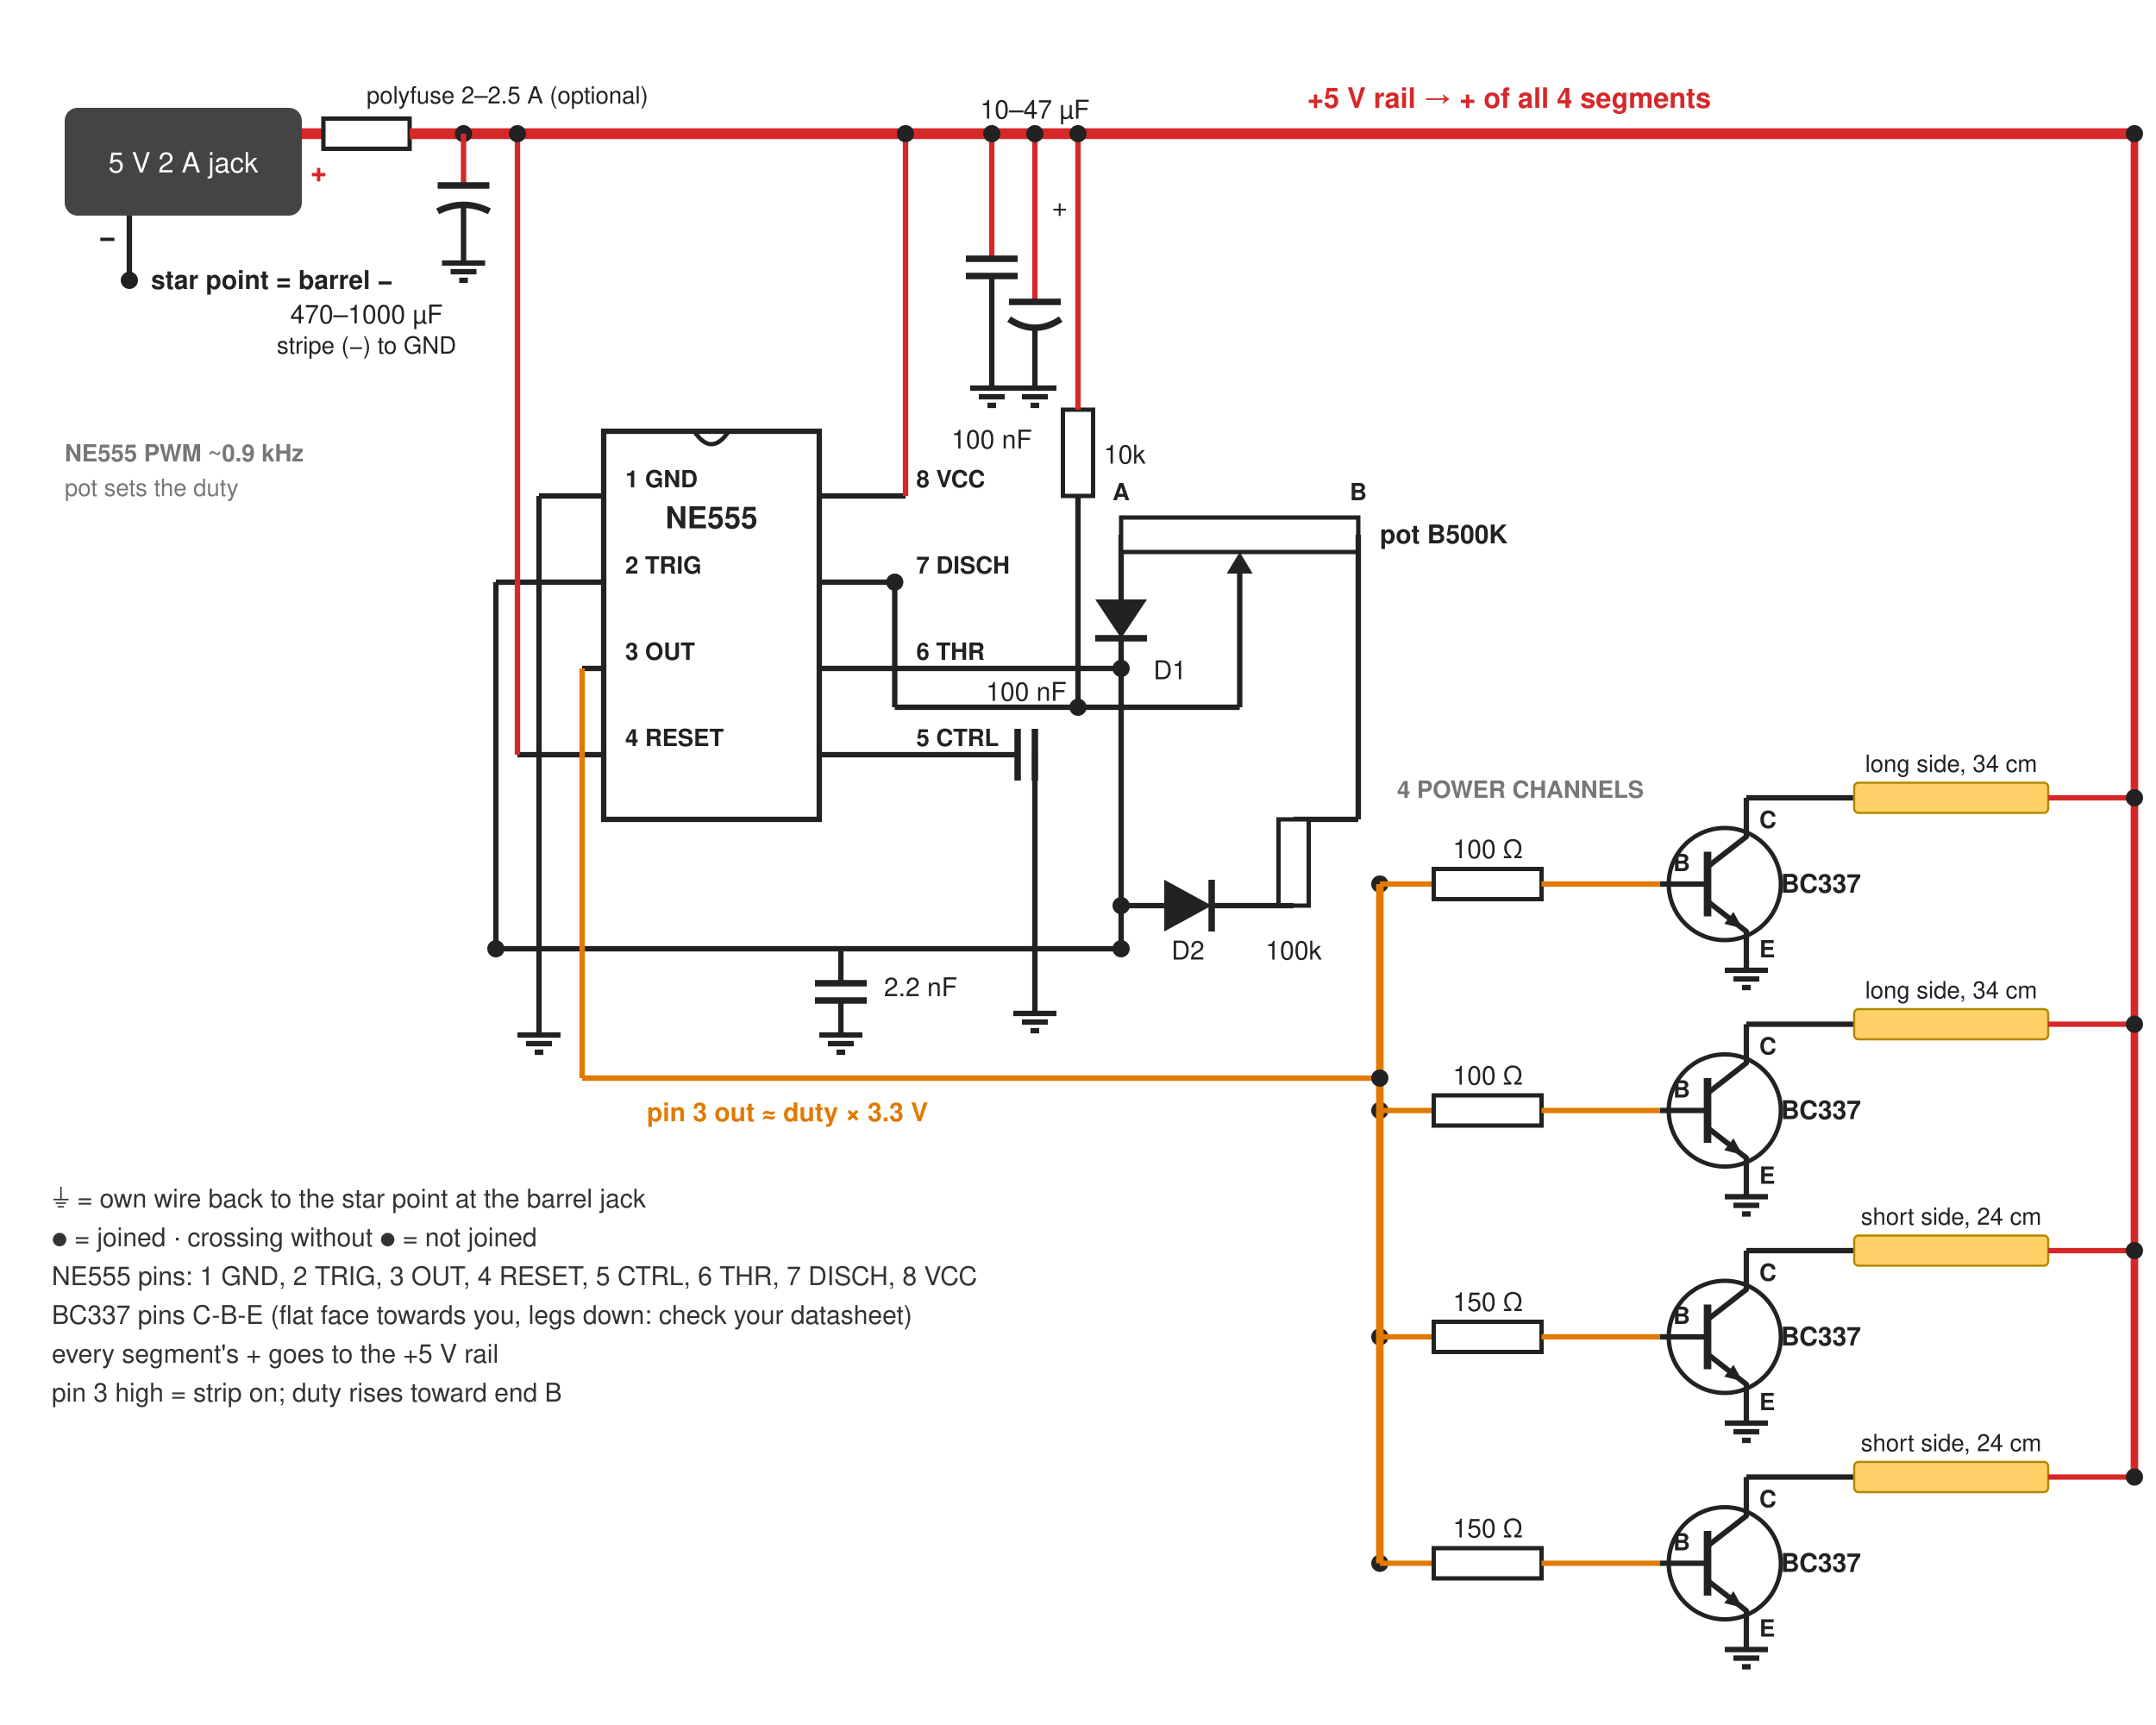
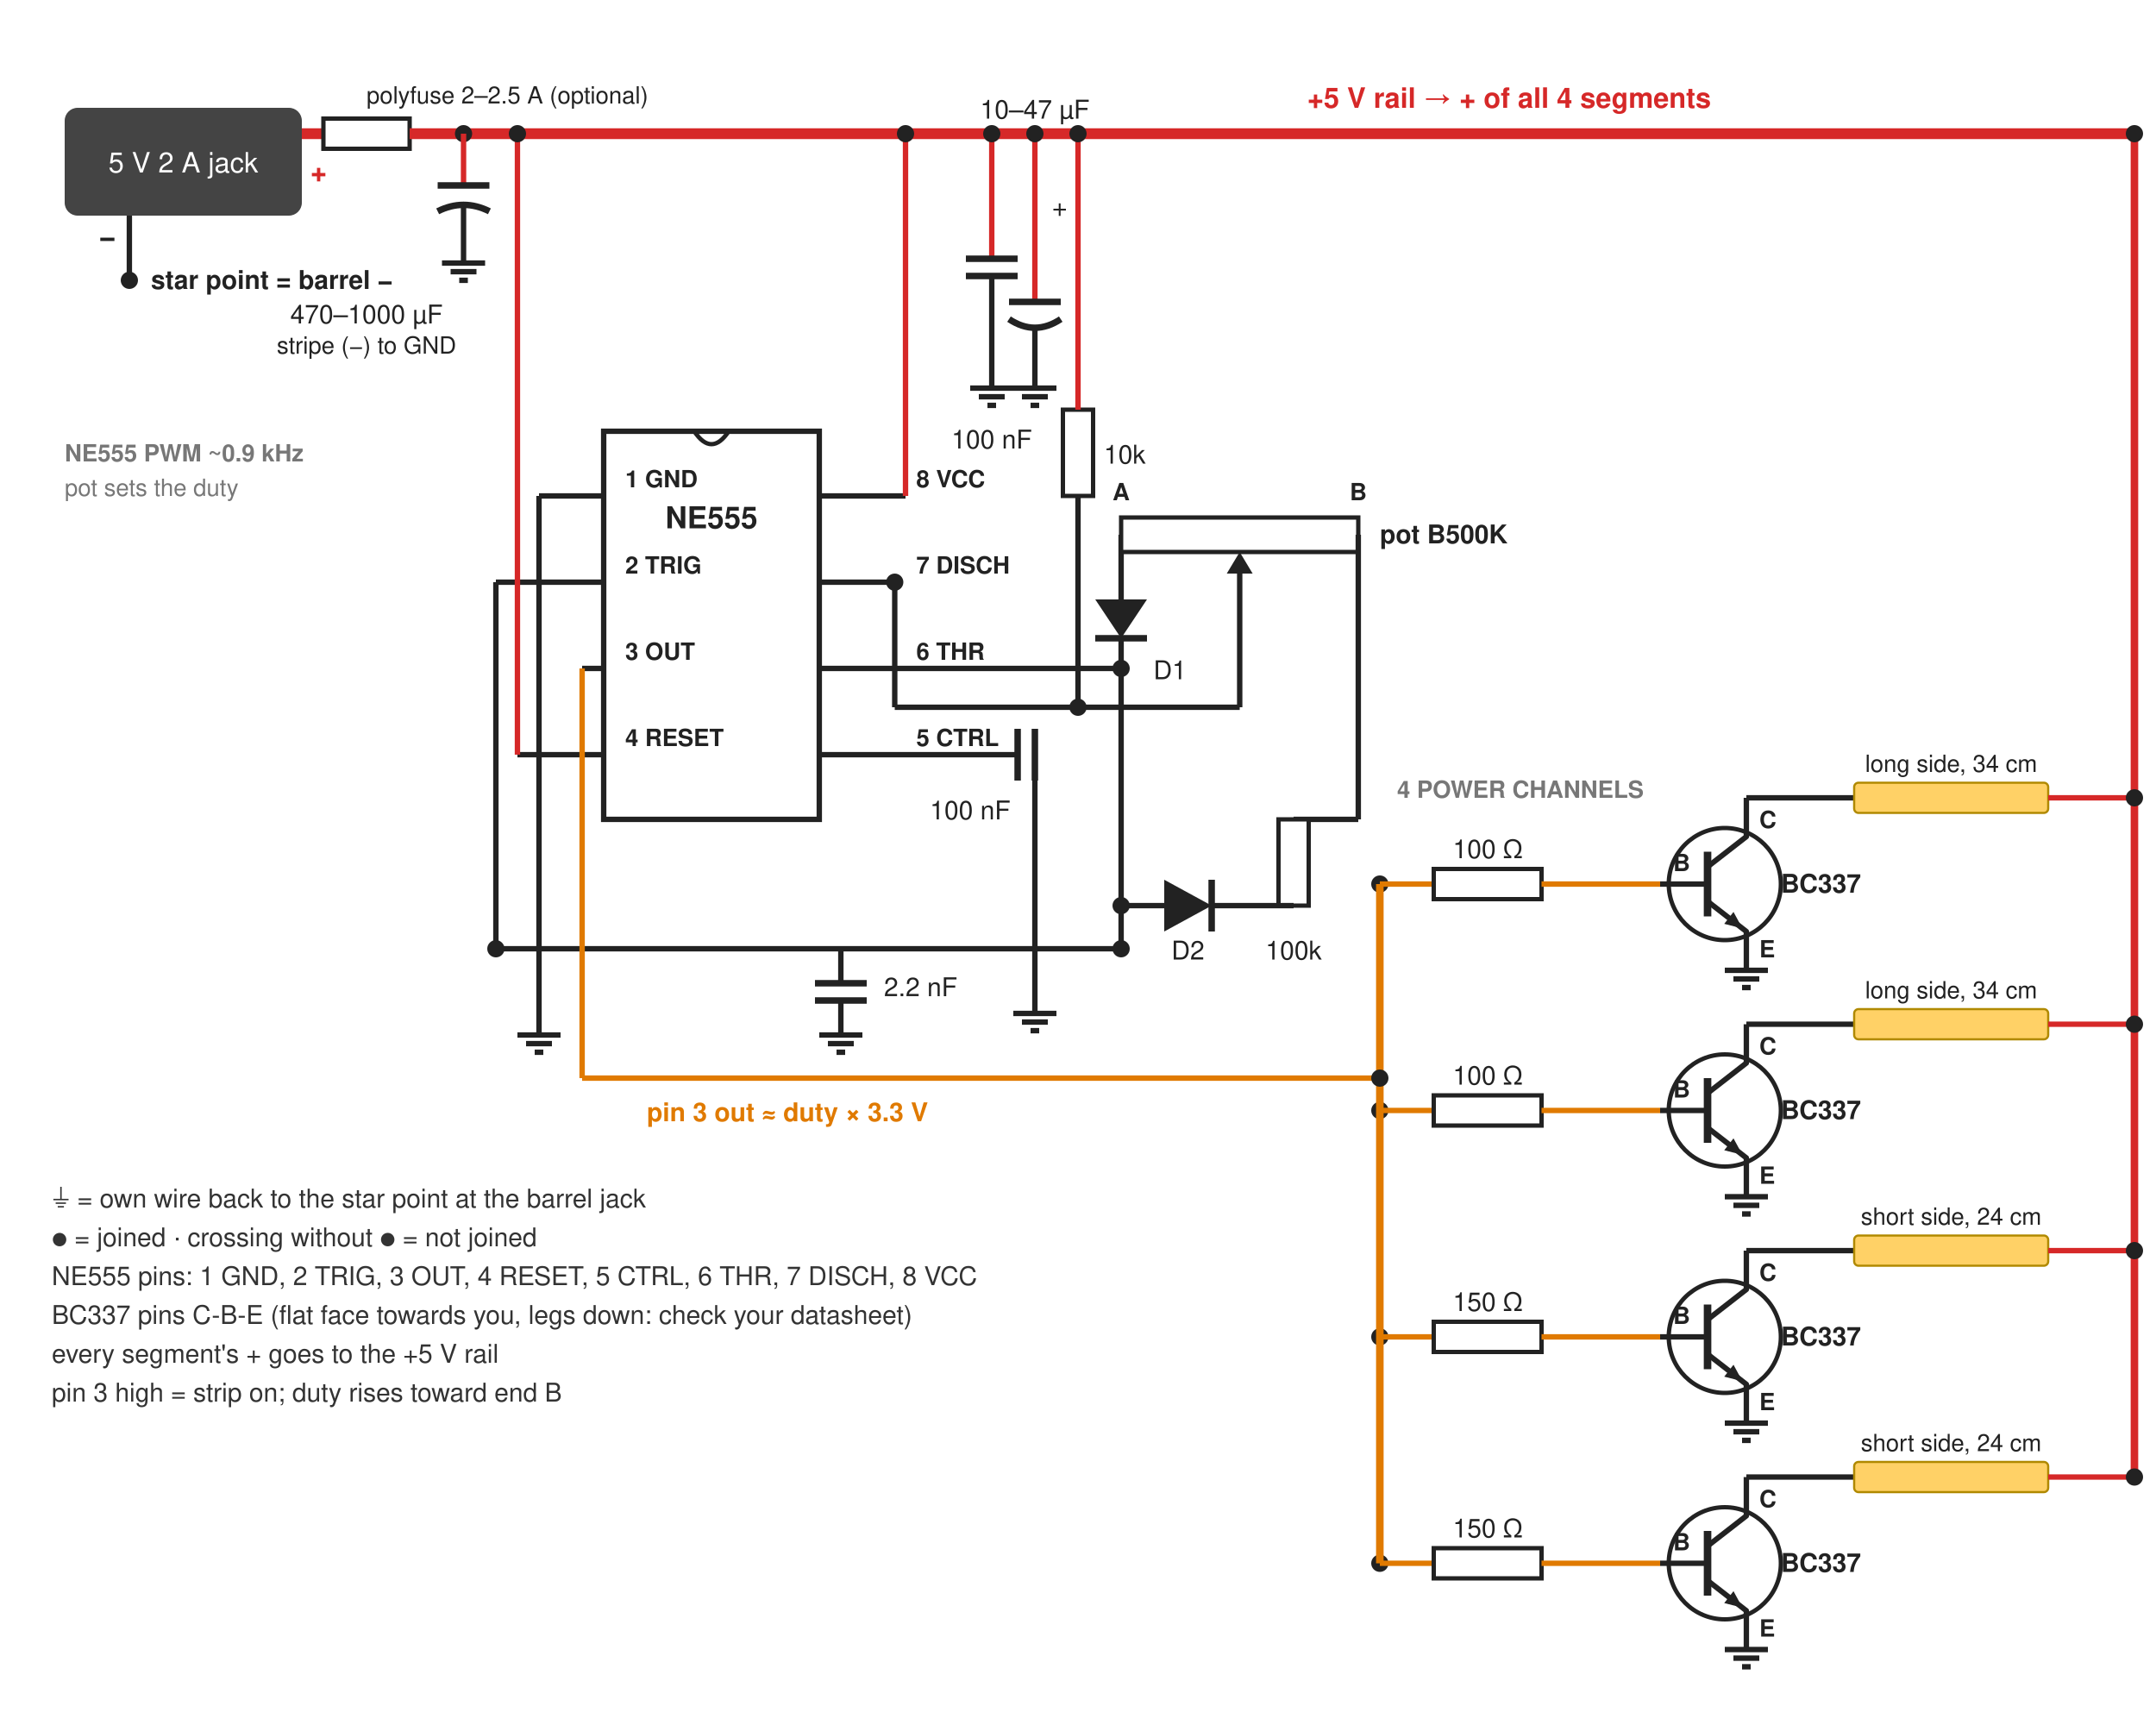
<svg xmlns="http://www.w3.org/2000/svg" viewBox="0 0 1000 800" font-family="Segoe UI, Helvetica, Arial, sans-serif" font-size="13">
  <rect width="1000" height="800" fill="#ffffff" />
  <defs>
    <g id="gnd" stroke="#222" stroke-width="2.5">
      <line x1="-10" y1="0" x2="10" y2="0" />
      <line x1="-6" y1="4" x2="6" y2="4" />
      <line x1="-2" y1="8" x2="2" y2="8" />
    </g>
  </defs>
  <rect x="30" y="50" width="110" height="50" rx="6" fill="#444" />
  <text x="85" y="80" text-anchor="middle" font-size="13" fill="#fff">5 V 2 A jack</text>
  <text x="144" y="84" text-anchor="start" font-size="13" font-weight="bold" fill="#d62828">+</text>
  <text x="46" y="114" text-anchor="start" font-size="13" font-weight="bold" fill="#222">−</text>
  <path d="M140 62 L150 62" stroke="#d62828" stroke-width="5" fill="none" stroke-linejoin="round" />
  <rect x="150" y="55" width="40" height="14" fill="#fff" stroke="#222" stroke-width="2" />
  <text x="170" y="48" text-anchor="start" font-size="11" fill="#222">polyfuse 2–2.5 A (optional)</text>
  <path d="M190 62 L990 62" stroke="#d62828" stroke-width="5" fill="none" stroke-linejoin="round" />
  <text x="700" y="50" text-anchor="middle" font-size="13" font-weight="bold" fill="#d62828">+5 V rail → + of all 4 segments</text>
  <path d="M60 100 L60 130" stroke="#222" stroke-width="2.5" fill="none" stroke-linejoin="round" />
  <circle cx="60" cy="130" r="4" fill="#222" />
  <text x="70" y="134" text-anchor="start" font-size="12" font-weight="bold" fill="#222">star point = barrel −</text>
  <circle cx="215" cy="62" r="4" fill="#222" />
  <path d="M215 62 L215 86" stroke="#d62828" stroke-width="2.5" fill="none" stroke-linejoin="round" />
  <g stroke="#222" stroke-width="3" fill="none">
    <line x1="203" y1="86" x2="227" y2="86" />
    <path d="M203 98 Q215 92 227 98" />
  </g>
  <path d="M215 95 L215 122" stroke="#222" stroke-width="2.5" fill="none" stroke-linejoin="round" />
  <use href="#gnd" x="215" y="122" />
  <text x="170" y="150" text-anchor="middle" font-size="12" fill="#222">470–1000 µF</text>
  <text x="170" y="164" text-anchor="middle" font-size="11" fill="#222">stripe (−) to GND</text>
  <text x="30" y="214" text-anchor="start" font-size="11" font-weight="bold" fill="#777">NE555 PWM ~0.9 kHz</text>
  <text x="30" y="230" text-anchor="start" font-size="11" fill="#777">pot sets the duty</text>
  <rect x="280" y="200" width="100" height="180" fill="#fff" stroke="#222" stroke-width="2.5" />
  <path d="M322 200 Q330 212 338 200" fill="none" stroke="#222" stroke-width="2" />
  <text x="330" y="245" text-anchor="middle" font-size="14" font-weight="bold" fill="#222">NE555</text>
  <path d="M280 230 L260 230" stroke="#222" stroke-width="2.5" fill="none" stroke-linejoin="round" />
  <text x="290" y="226" text-anchor="start" font-size="11" font-weight="bold" fill="#222">1 GND</text>
  <path d="M280 270 L230 270" stroke="#222" stroke-width="2.5" fill="none" stroke-linejoin="round" />
  <text x="290" y="266" text-anchor="start" font-size="11" font-weight="bold" fill="#222">2 TRIG</text>
  <path d="M280 310 L270 310" stroke="#222" stroke-width="2.5" fill="none" stroke-linejoin="round" />
  <text x="290" y="306" text-anchor="start" font-size="11" font-weight="bold" fill="#222">3 OUT</text>
  <path d="M280 350 L240 350" stroke="#222" stroke-width="2.5" fill="none" stroke-linejoin="round" />
  <text x="290" y="346" text-anchor="start" font-size="11" font-weight="bold" fill="#222">4 RESET</text>
  <path d="M380 230 L420 230" stroke="#222" stroke-width="2.5" fill="none" stroke-linejoin="round" />
  <text x="425" y="226" text-anchor="start" font-size="11" font-weight="bold" fill="#222">8 VCC</text>
  <path d="M380 270 L415 270" stroke="#222" stroke-width="2.5" fill="none" stroke-linejoin="round" />
  <text x="425" y="266" text-anchor="start" font-size="11" font-weight="bold" fill="#222">7 DISCH</text>
  <path d="M380 310 L520 310" stroke="#222" stroke-width="2.5" fill="none" stroke-linejoin="round" />
  <text x="425" y="306" text-anchor="start" font-size="11" font-weight="bold" fill="#222">6 THR</text>
  <path d="M380 350 L420 350" stroke="#222" stroke-width="2.5" fill="none" stroke-linejoin="round" />
  <text x="425" y="346" text-anchor="start" font-size="11" font-weight="bold" fill="#222">5 CTRL</text>
  <path d="M420 230 L420 62" stroke="#d62828" stroke-width="2.5" fill="none" stroke-linejoin="round" />
  <circle cx="420" cy="62" r="4" fill="#222" />
  <path d="M240 350 L240 62" stroke="#d62828" stroke-width="2.5" fill="none" stroke-linejoin="round" />
  <circle cx="240" cy="62" r="4" fill="#222" />
  <path d="M260 230 L250 230" stroke="#222" stroke-width="2.5" fill="none" stroke-linejoin="round" />
  <path d="M250 230 L250 480" stroke="#222" stroke-width="2.5" fill="none" stroke-linejoin="round" />
  <use href="#gnd" x="250" y="480" />
  <path d="M230 270 L230 440" stroke="#222" stroke-width="2.5" fill="none" stroke-linejoin="round" />
  <path d="M230 440 L520 440" stroke="#222" stroke-width="2.5" fill="none" stroke-linejoin="round" />
  <circle cx="230" cy="440" r="4" fill="#222" />
  <path d="M520 310 L520 440" stroke="#222" stroke-width="2.5" fill="none" stroke-linejoin="round" />
  <circle cx="520" cy="440" r="4" fill="#222" />
  <path d="M390 440 L390 456" stroke="#222" stroke-width="2.5" fill="none" stroke-linejoin="round" />
  <g stroke="#222" stroke-width="3">
    <line x1="378" y1="456" x2="402" y2="456" />
    <line x1="378" y1="464" x2="402" y2="464" />
  </g>
  <path d="M390 464 L390 480" stroke="#222" stroke-width="2.5" fill="none" stroke-linejoin="round" />
  <use href="#gnd" x="390" y="480" />
  <text x="410" y="462" text-anchor="start" font-size="12" fill="#222">2.2 nF</text>
  <path d="M520 248 L520 278" stroke="#222" stroke-width="2.5" fill="none" stroke-linejoin="round" />
  <polygon points="508,278 532,278 520,296" fill="#222" />
  <line x1="508" y1="296" x2="532" y2="296" stroke="#222" stroke-width="3" />
  <path d="M520 296 L520 310" stroke="#222" stroke-width="2.5" fill="none" stroke-linejoin="round" />
  <circle cx="520" cy="310" r="4" fill="#222" />
  <text x="535" y="315" text-anchor="start" font-size="12" fill="#222">D1</text>
  <rect x="520" y="240" width="110" height="16" fill="#fff" stroke="#222" stroke-width="2" />
  <polygon points="575,256 569,266 581,266" fill="#222" />
  <text x="520" y="232" text-anchor="middle" font-size="11" font-weight="bold" fill="#222">A</text>
  <text x="630" y="232" text-anchor="middle" font-size="11" font-weight="bold" fill="#222">B</text>
  <text x="640" y="252" text-anchor="start" font-size="12" font-weight="bold" fill="#222">pot B500K</text>
  <path d="M575 266 L575 328" stroke="#222" stroke-width="2.5" fill="none" stroke-linejoin="round" />
  <path d="M575 328 L415 328" stroke="#222" stroke-width="2.5" fill="none" stroke-linejoin="round" />
  <path d="M415 328 L415 270" stroke="#222" stroke-width="2.5" fill="none" stroke-linejoin="round" />
  <circle cx="415" cy="270" r="4" fill="#222" />
  <path d="M500 328 L500 230" stroke="#222" stroke-width="2.5" fill="none" stroke-linejoin="round" />
  <circle cx="500" cy="328" r="4" fill="#222" />
  <rect x="493" y="190" width="14" height="40" fill="#fff" stroke="#222" stroke-width="2" />
  <path d="M500 190 L500 62" stroke="#d62828" stroke-width="2.5" fill="none" stroke-linejoin="round" />
  <circle cx="500" cy="62" r="4" fill="#222" />
  <text x="512" y="215" text-anchor="start" font-size="12" fill="#222">10k</text>
  <path d="M630 248 L630 380" stroke="#222" stroke-width="2.5" fill="none" stroke-linejoin="round" />
  <path d="M630 380 L600 380" stroke="#222" stroke-width="2.5" fill="none" stroke-linejoin="round" />
  <rect x="593" y="380" width="14" height="40" fill="#fff" stroke="#222" stroke-width="2" />
  <path d="M600 420 L562 420" stroke="#222" stroke-width="2.5" fill="none" stroke-linejoin="round" />
  <line x1="562" y1="408" x2="562" y2="432" stroke="#222" stroke-width="3" />
  <polygon points="540,408 540,432 562,420" fill="#222" />
  <path d="M540 420 L520 420" stroke="#222" stroke-width="2.5" fill="none" stroke-linejoin="round" />
  <circle cx="520" cy="420" r="4" fill="#222" />
  <text x="600" y="445" text-anchor="middle" font-size="12" fill="#222">100k</text>
  <text x="551" y="445" text-anchor="middle" font-size="12" fill="#222">D2</text>
  <path d="M420 350 L472 350" stroke="#222" stroke-width="2.5" fill="none" stroke-linejoin="round" />
  <g stroke="#222" stroke-width="3">
    <line x1="472" y1="338" x2="472" y2="362" />
    <line x1="480" y1="338" x2="480" y2="362" />
  </g>
-   <path d="M480 350 L480 470" stroke="#222" stroke-width="2.5" fill="none" stroke-linejoin="round" />
+   <path d="M480 362 L480 470" stroke="#222" stroke-width="2.5" fill="none" stroke-linejoin="round" />
  <use href="#gnd" x="480" y="470" />
-   <text x="476" y="325" text-anchor="middle" font-size="12" fill="#222">100 nF</text>
+   <text x="450" y="380" text-anchor="middle" font-size="12" fill="#222">100 nF</text>
  <path d="M460 62 L460 120" stroke="#d62828" stroke-width="2.5" fill="none" stroke-linejoin="round" />
  <circle cx="460" cy="62" r="4" fill="#222" />
  <g stroke="#222" stroke-width="3">
    <line x1="448" y1="120" x2="472" y2="120" />
    <line x1="448" y1="128" x2="472" y2="128" />
  </g>
  <path d="M460 128 L460 180" stroke="#222" stroke-width="2.5" fill="none" stroke-linejoin="round" />
  <use href="#gnd" x="460" y="180" />
  <text x="460" y="208" text-anchor="middle" font-size="12" fill="#222">100 nF</text>
  <path d="M480 62 L480 140" stroke="#d62828" stroke-width="2.5" fill="none" stroke-linejoin="round" />
  <circle cx="480" cy="62" r="4" fill="#222" />
  <g stroke="#222" stroke-width="3">
    <line x1="468" y1="140" x2="492" y2="140" />
    <path d="M468 148 Q480 156 492 148" fill="none" />
  </g>
  <text x="488" y="100" text-anchor="start" font-size="12" fill="#222">+</text>
  <path d="M480 152 L480 180" stroke="#222" stroke-width="2.5" fill="none" stroke-linejoin="round" />
  <use href="#gnd" x="480" y="180" />
  <text x="480" y="55" text-anchor="middle" font-size="12" fill="#222">10–47 µF</text>
  <path d="M270 310 L270 500" stroke="#e07a00" stroke-width="2.5" fill="none" stroke-linejoin="round" />
  <path d="M270 500 L640 500" stroke="#e07a00" stroke-width="2.5" fill="none" stroke-linejoin="round" />
  <text x="300" y="520" text-anchor="start" font-size="12" font-weight="bold" fill="#e07a00">pin 3 out ≈ duty × 3.3 V</text>
  <text x="648" y="370" text-anchor="start" font-size="11" font-weight="bold" fill="#777">4 POWER CHANNELS</text>
  <path d="M990 62 L990 685" stroke="#d62828" stroke-width="3.5" fill="none" stroke-linejoin="round" />
  <circle cx="640" cy="410" r="4" fill="#222" />
  <path d="M640 410 L665 410" stroke="#e07a00" stroke-width="2.5" fill="none" stroke-linejoin="round" />
  <rect x="665" y="403" width="50" height="14" fill="#fff" stroke="#222" stroke-width="2" />
  <path d="M715 410 L770 410" stroke="#e07a00" stroke-width="2.5" fill="none" stroke-linejoin="round" />
  <text x="690" y="398" text-anchor="middle" font-size="12" fill="#222">100 Ω</text>
  <circle cx="800" cy="410" r="26" fill="none" stroke="#222" stroke-width="2" />
  <g stroke="#222" stroke-width="2.5" fill="none" stroke-linejoin="round">
    <line x1="770" y1="410" x2="792" y2="410" />
    <path d="M792 402 L810 388 L810 370" />
    <path d="M792 418 L810 432 L810 450" />
  </g>
  <line x1="792" y1="395" x2="792" y2="425" stroke="#222" stroke-width="3.5" />
  <polygon points="808.2,430.6 799.736,428.451 804.034,422.926" fill="#222" />
  <text x="816" y="384" text-anchor="start" font-size="11" font-weight="bold" fill="#222">C</text>
  <text x="816" y="444" text-anchor="start" font-size="11" font-weight="bold" fill="#222">E</text>
  <text x="776" y="404" text-anchor="start" font-size="11" font-weight="bold" fill="#222">B</text>
  <text x="826" y="414" text-anchor="start" font-size="12" font-weight="bold" fill="#222">BC337</text>
  <use href="#gnd" x="810" y="450" />
  <path d="M810 370 L860 370" stroke="#222" stroke-width="2.5" fill="none" stroke-linejoin="round" />
  <rect x="860" y="363" width="90" height="14" rx="2" fill="#ffd166" stroke="#b08900" />
  <text x="905" y="358" text-anchor="middle" font-size="11" fill="#222">long side, 34 cm</text>
  <path d="M950 370 L990 370" stroke="#d62828" stroke-width="2.5" fill="none" stroke-linejoin="round" />
  <circle cx="990" cy="370" r="4" fill="#222" />
  <circle cx="640" cy="515" r="4" fill="#222" />
  <path d="M640 515 L665 515" stroke="#e07a00" stroke-width="2.5" fill="none" stroke-linejoin="round" />
  <rect x="665" y="508" width="50" height="14" fill="#fff" stroke="#222" stroke-width="2" />
  <path d="M715 515 L770 515" stroke="#e07a00" stroke-width="2.5" fill="none" stroke-linejoin="round" />
  <text x="690" y="503" text-anchor="middle" font-size="12" fill="#222">100 Ω</text>
  <circle cx="800" cy="515" r="26" fill="none" stroke="#222" stroke-width="2" />
  <g stroke="#222" stroke-width="2.5" fill="none" stroke-linejoin="round">
    <line x1="770" y1="515" x2="792" y2="515" />
    <path d="M792 507 L810 493 L810 475" />
    <path d="M792 523 L810 537 L810 555" />
  </g>
  <line x1="792" y1="500" x2="792" y2="530" stroke="#222" stroke-width="3.5" />
  <polygon points="808.2,535.6 799.736,533.451 804.034,527.926" fill="#222" />
  <text x="816" y="489" text-anchor="start" font-size="11" font-weight="bold" fill="#222">C</text>
  <text x="816" y="549" text-anchor="start" font-size="11" font-weight="bold" fill="#222">E</text>
  <text x="776" y="509" text-anchor="start" font-size="11" font-weight="bold" fill="#222">B</text>
  <text x="826" y="519" text-anchor="start" font-size="12" font-weight="bold" fill="#222">BC337</text>
  <use href="#gnd" x="810" y="555" />
  <path d="M810 475 L860 475" stroke="#222" stroke-width="2.5" fill="none" stroke-linejoin="round" />
  <rect x="860" y="468" width="90" height="14" rx="2" fill="#ffd166" stroke="#b08900" />
  <text x="905" y="463" text-anchor="middle" font-size="11" fill="#222">long side, 34 cm</text>
  <path d="M950 475 L990 475" stroke="#d62828" stroke-width="2.5" fill="none" stroke-linejoin="round" />
  <circle cx="990" cy="475" r="4" fill="#222" />
  <circle cx="640" cy="620" r="4" fill="#222" />
  <path d="M640 620 L665 620" stroke="#e07a00" stroke-width="2.5" fill="none" stroke-linejoin="round" />
  <rect x="665" y="613" width="50" height="14" fill="#fff" stroke="#222" stroke-width="2" />
  <path d="M715 620 L770 620" stroke="#e07a00" stroke-width="2.5" fill="none" stroke-linejoin="round" />
  <text x="690" y="608" text-anchor="middle" font-size="12" fill="#222">150 Ω</text>
  <circle cx="800" cy="620" r="26" fill="none" stroke="#222" stroke-width="2" />
  <g stroke="#222" stroke-width="2.5" fill="none" stroke-linejoin="round">
    <line x1="770" y1="620" x2="792" y2="620" />
    <path d="M792 612 L810 598 L810 580" />
    <path d="M792 628 L810 642 L810 660" />
  </g>
  <line x1="792" y1="605" x2="792" y2="635" stroke="#222" stroke-width="3.5" />
  <polygon points="808.2,640.6 799.736,638.451 804.034,632.926" fill="#222" />
  <text x="816" y="594" text-anchor="start" font-size="11" font-weight="bold" fill="#222">C</text>
  <text x="816" y="654" text-anchor="start" font-size="11" font-weight="bold" fill="#222">E</text>
  <text x="776" y="614" text-anchor="start" font-size="11" font-weight="bold" fill="#222">B</text>
  <text x="826" y="624" text-anchor="start" font-size="12" font-weight="bold" fill="#222">BC337</text>
  <use href="#gnd" x="810" y="660" />
  <path d="M810 580 L860 580" stroke="#222" stroke-width="2.5" fill="none" stroke-linejoin="round" />
  <rect x="860" y="573" width="90" height="14" rx="2" fill="#ffd166" stroke="#b08900" />
  <text x="905" y="568" text-anchor="middle" font-size="11" fill="#222">short side, 24 cm</text>
  <path d="M950 580 L990 580" stroke="#d62828" stroke-width="2.5" fill="none" stroke-linejoin="round" />
  <circle cx="990" cy="580" r="4" fill="#222" />
  <circle cx="640" cy="725" r="4" fill="#222" />
  <path d="M640 725 L665 725" stroke="#e07a00" stroke-width="2.5" fill="none" stroke-linejoin="round" />
  <rect x="665" y="718" width="50" height="14" fill="#fff" stroke="#222" stroke-width="2" />
  <path d="M715 725 L770 725" stroke="#e07a00" stroke-width="2.5" fill="none" stroke-linejoin="round" />
  <text x="690" y="713" text-anchor="middle" font-size="12" fill="#222">150 Ω</text>
  <circle cx="800" cy="725" r="26" fill="none" stroke="#222" stroke-width="2" />
  <g stroke="#222" stroke-width="2.5" fill="none" stroke-linejoin="round">
    <line x1="770" y1="725" x2="792" y2="725" />
    <path d="M792 717 L810 703 L810 685" />
    <path d="M792 733 L810 747 L810 765" />
  </g>
  <line x1="792" y1="710" x2="792" y2="740" stroke="#222" stroke-width="3.5" />
  <polygon points="808.2,745.6 799.736,743.451 804.034,737.926" fill="#222" />
  <text x="816" y="699" text-anchor="start" font-size="11" font-weight="bold" fill="#222">C</text>
  <text x="816" y="759" text-anchor="start" font-size="11" font-weight="bold" fill="#222">E</text>
  <text x="776" y="719" text-anchor="start" font-size="11" font-weight="bold" fill="#222">B</text>
  <text x="826" y="729" text-anchor="start" font-size="12" font-weight="bold" fill="#222">BC337</text>
  <use href="#gnd" x="810" y="765" />
  <path d="M810 685 L860 685" stroke="#222" stroke-width="2.5" fill="none" stroke-linejoin="round" />
  <rect x="860" y="678" width="90" height="14" rx="2" fill="#ffd166" stroke="#b08900" />
  <text x="905" y="673" text-anchor="middle" font-size="11" fill="#222">short side, 24 cm</text>
  <path d="M950 685 L990 685" stroke="#d62828" stroke-width="2.5" fill="none" stroke-linejoin="round" />
  <circle cx="990" cy="685" r="4" fill="#222" />
  <circle cx="990" cy="62" r="4" fill="#222" />
  <path d="M640 410 L640 725" stroke="#e07a00" stroke-width="3.5" fill="none" stroke-linejoin="round" />
  <circle cx="640" cy="500" r="4" fill="#222" />
  <text x="24" y="560" text-anchor="start" font-size="12" fill="#333">⏚ = own wire back to the star point at the barrel jack</text>
  <text x="24" y="578" text-anchor="start" font-size="12" fill="#333">● = joined · crossing without ● = not joined</text>
  <text x="24" y="596" text-anchor="start" font-size="12" fill="#333">NE555 pins: 1 GND, 2 TRIG, 3 OUT, 4 RESET, 5 CTRL, 6 THR, 7 DISCH, 8 VCC</text>
  <text x="24" y="614" text-anchor="start" font-size="12" fill="#333">BC337 pins C-B-E (flat face towards you, legs down: check your datasheet)</text>
  <text x="24" y="632" text-anchor="start" font-size="12" fill="#333">every segment's + goes to the +5 V rail</text>
  <text x="24" y="650" text-anchor="start" font-size="12" fill="#333">pin 3 high = strip on; duty rises toward end B</text>
</svg>
